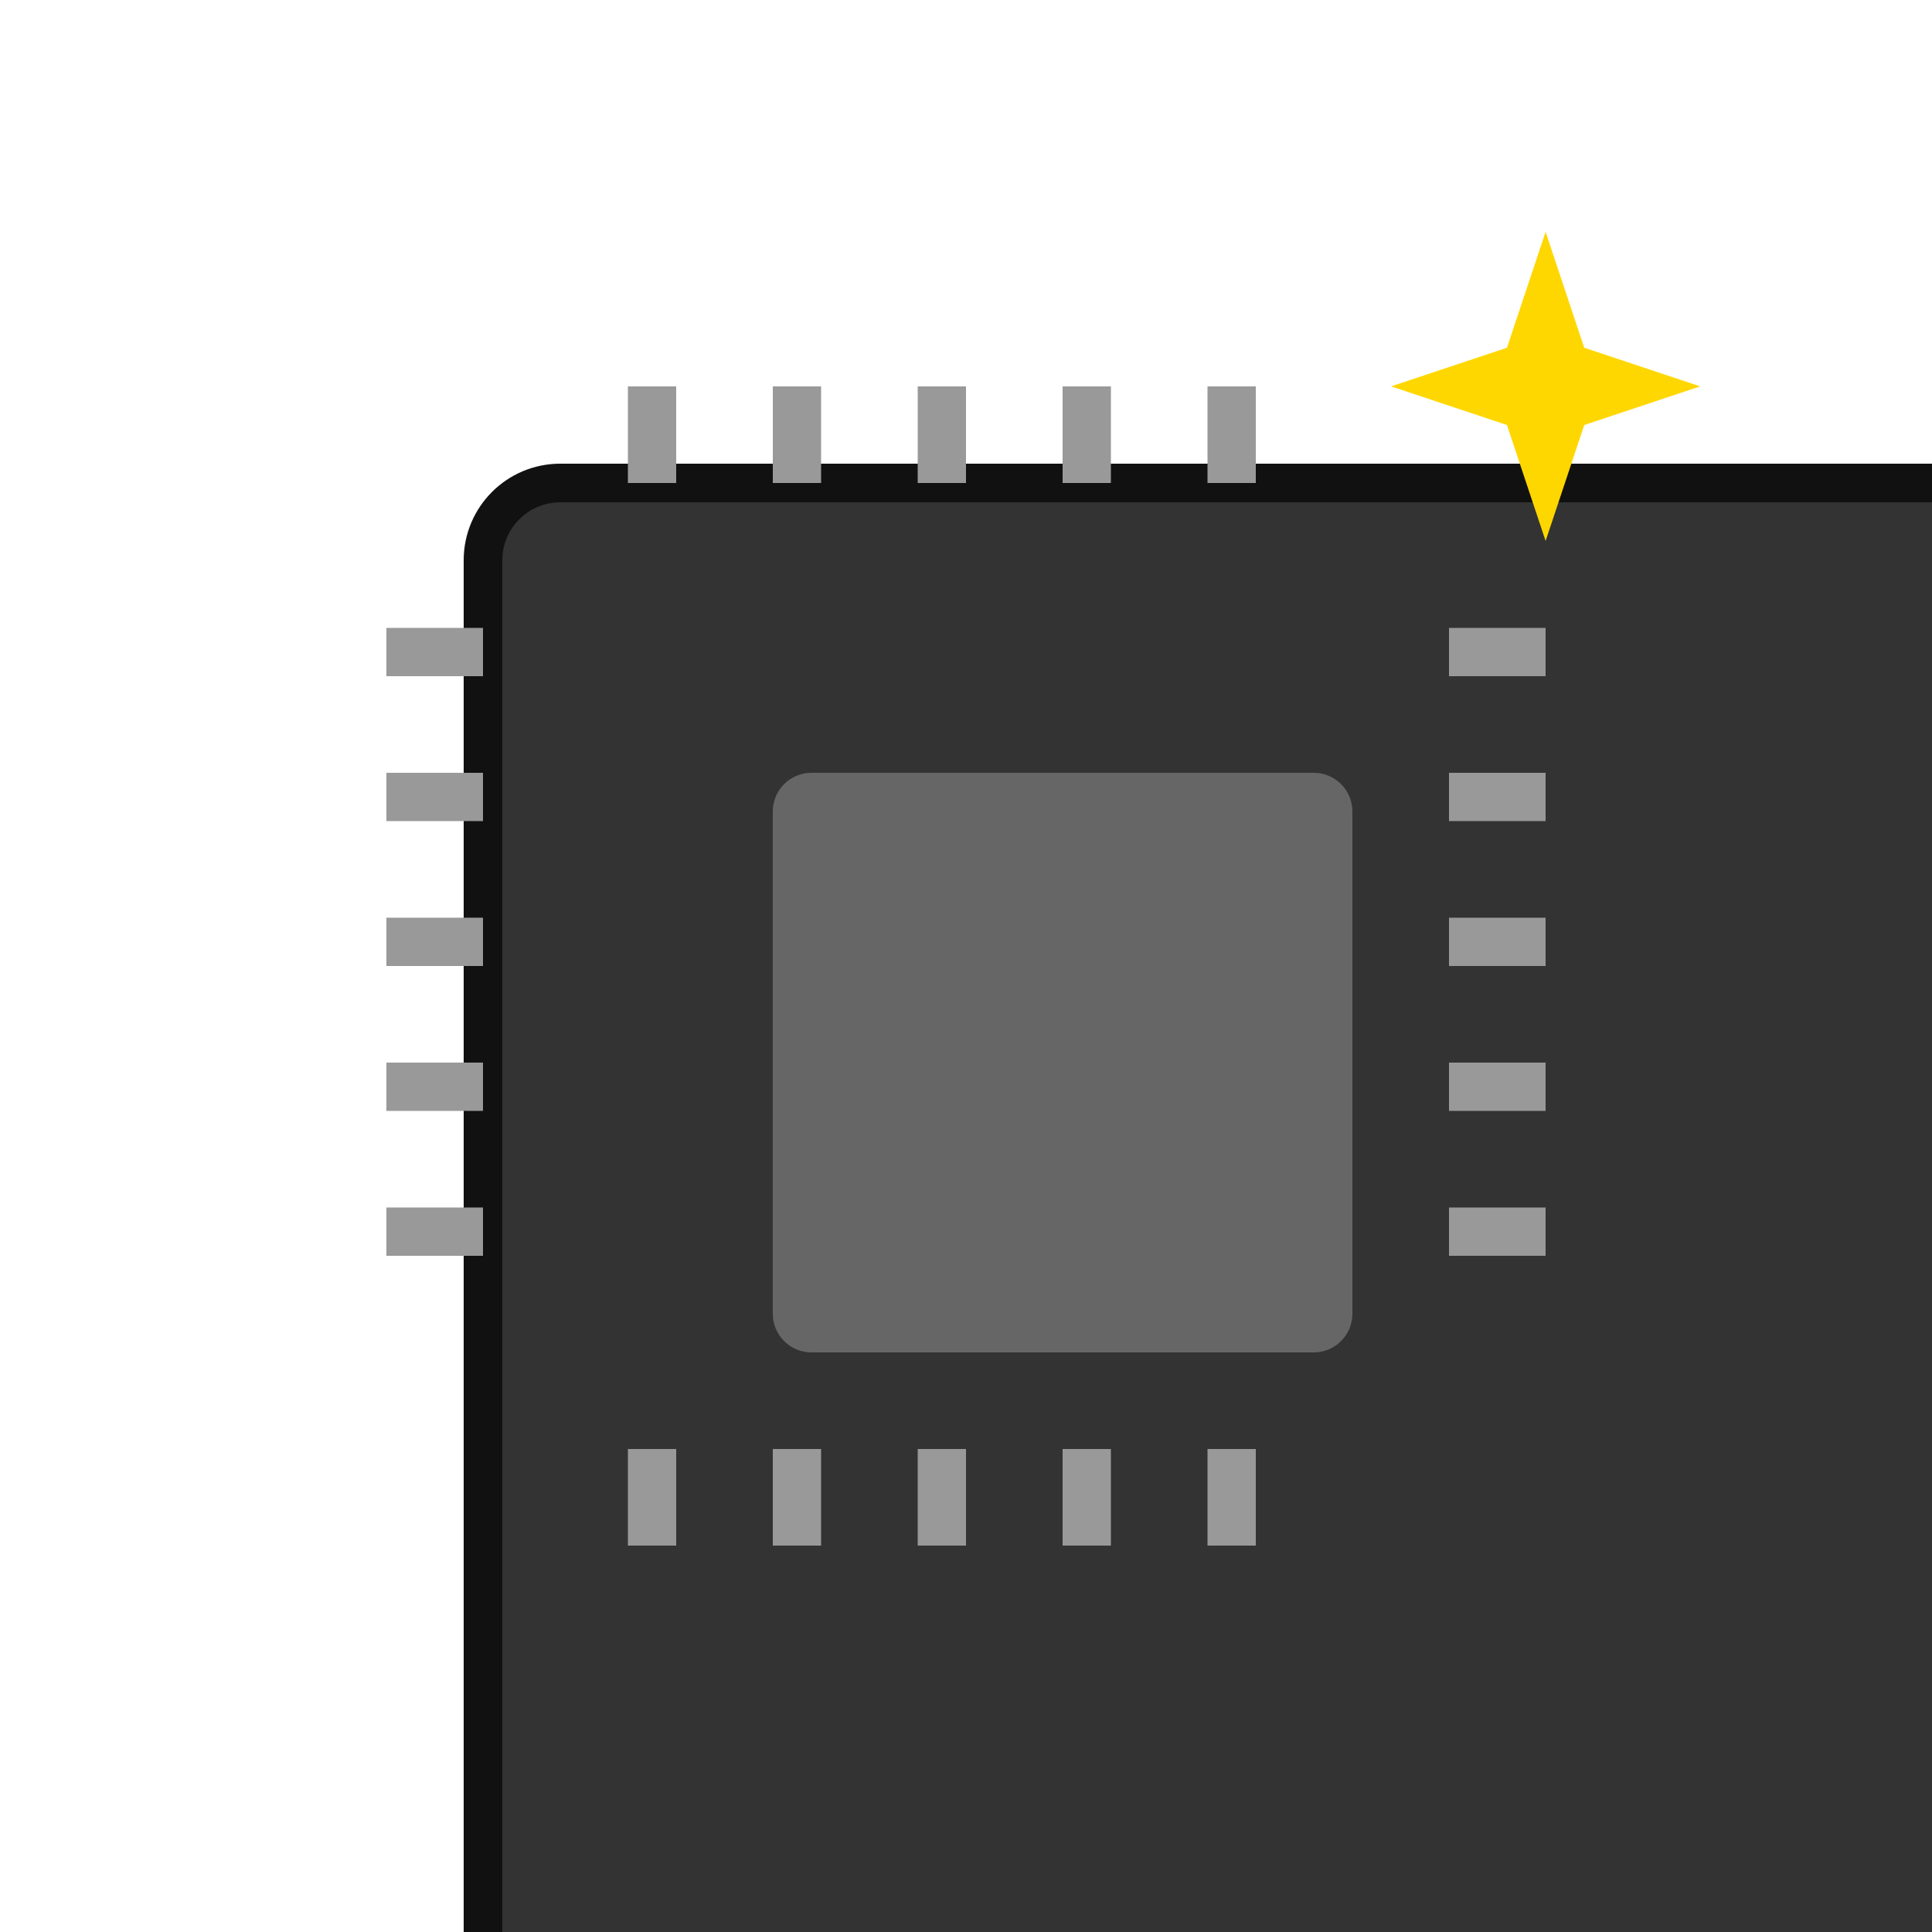
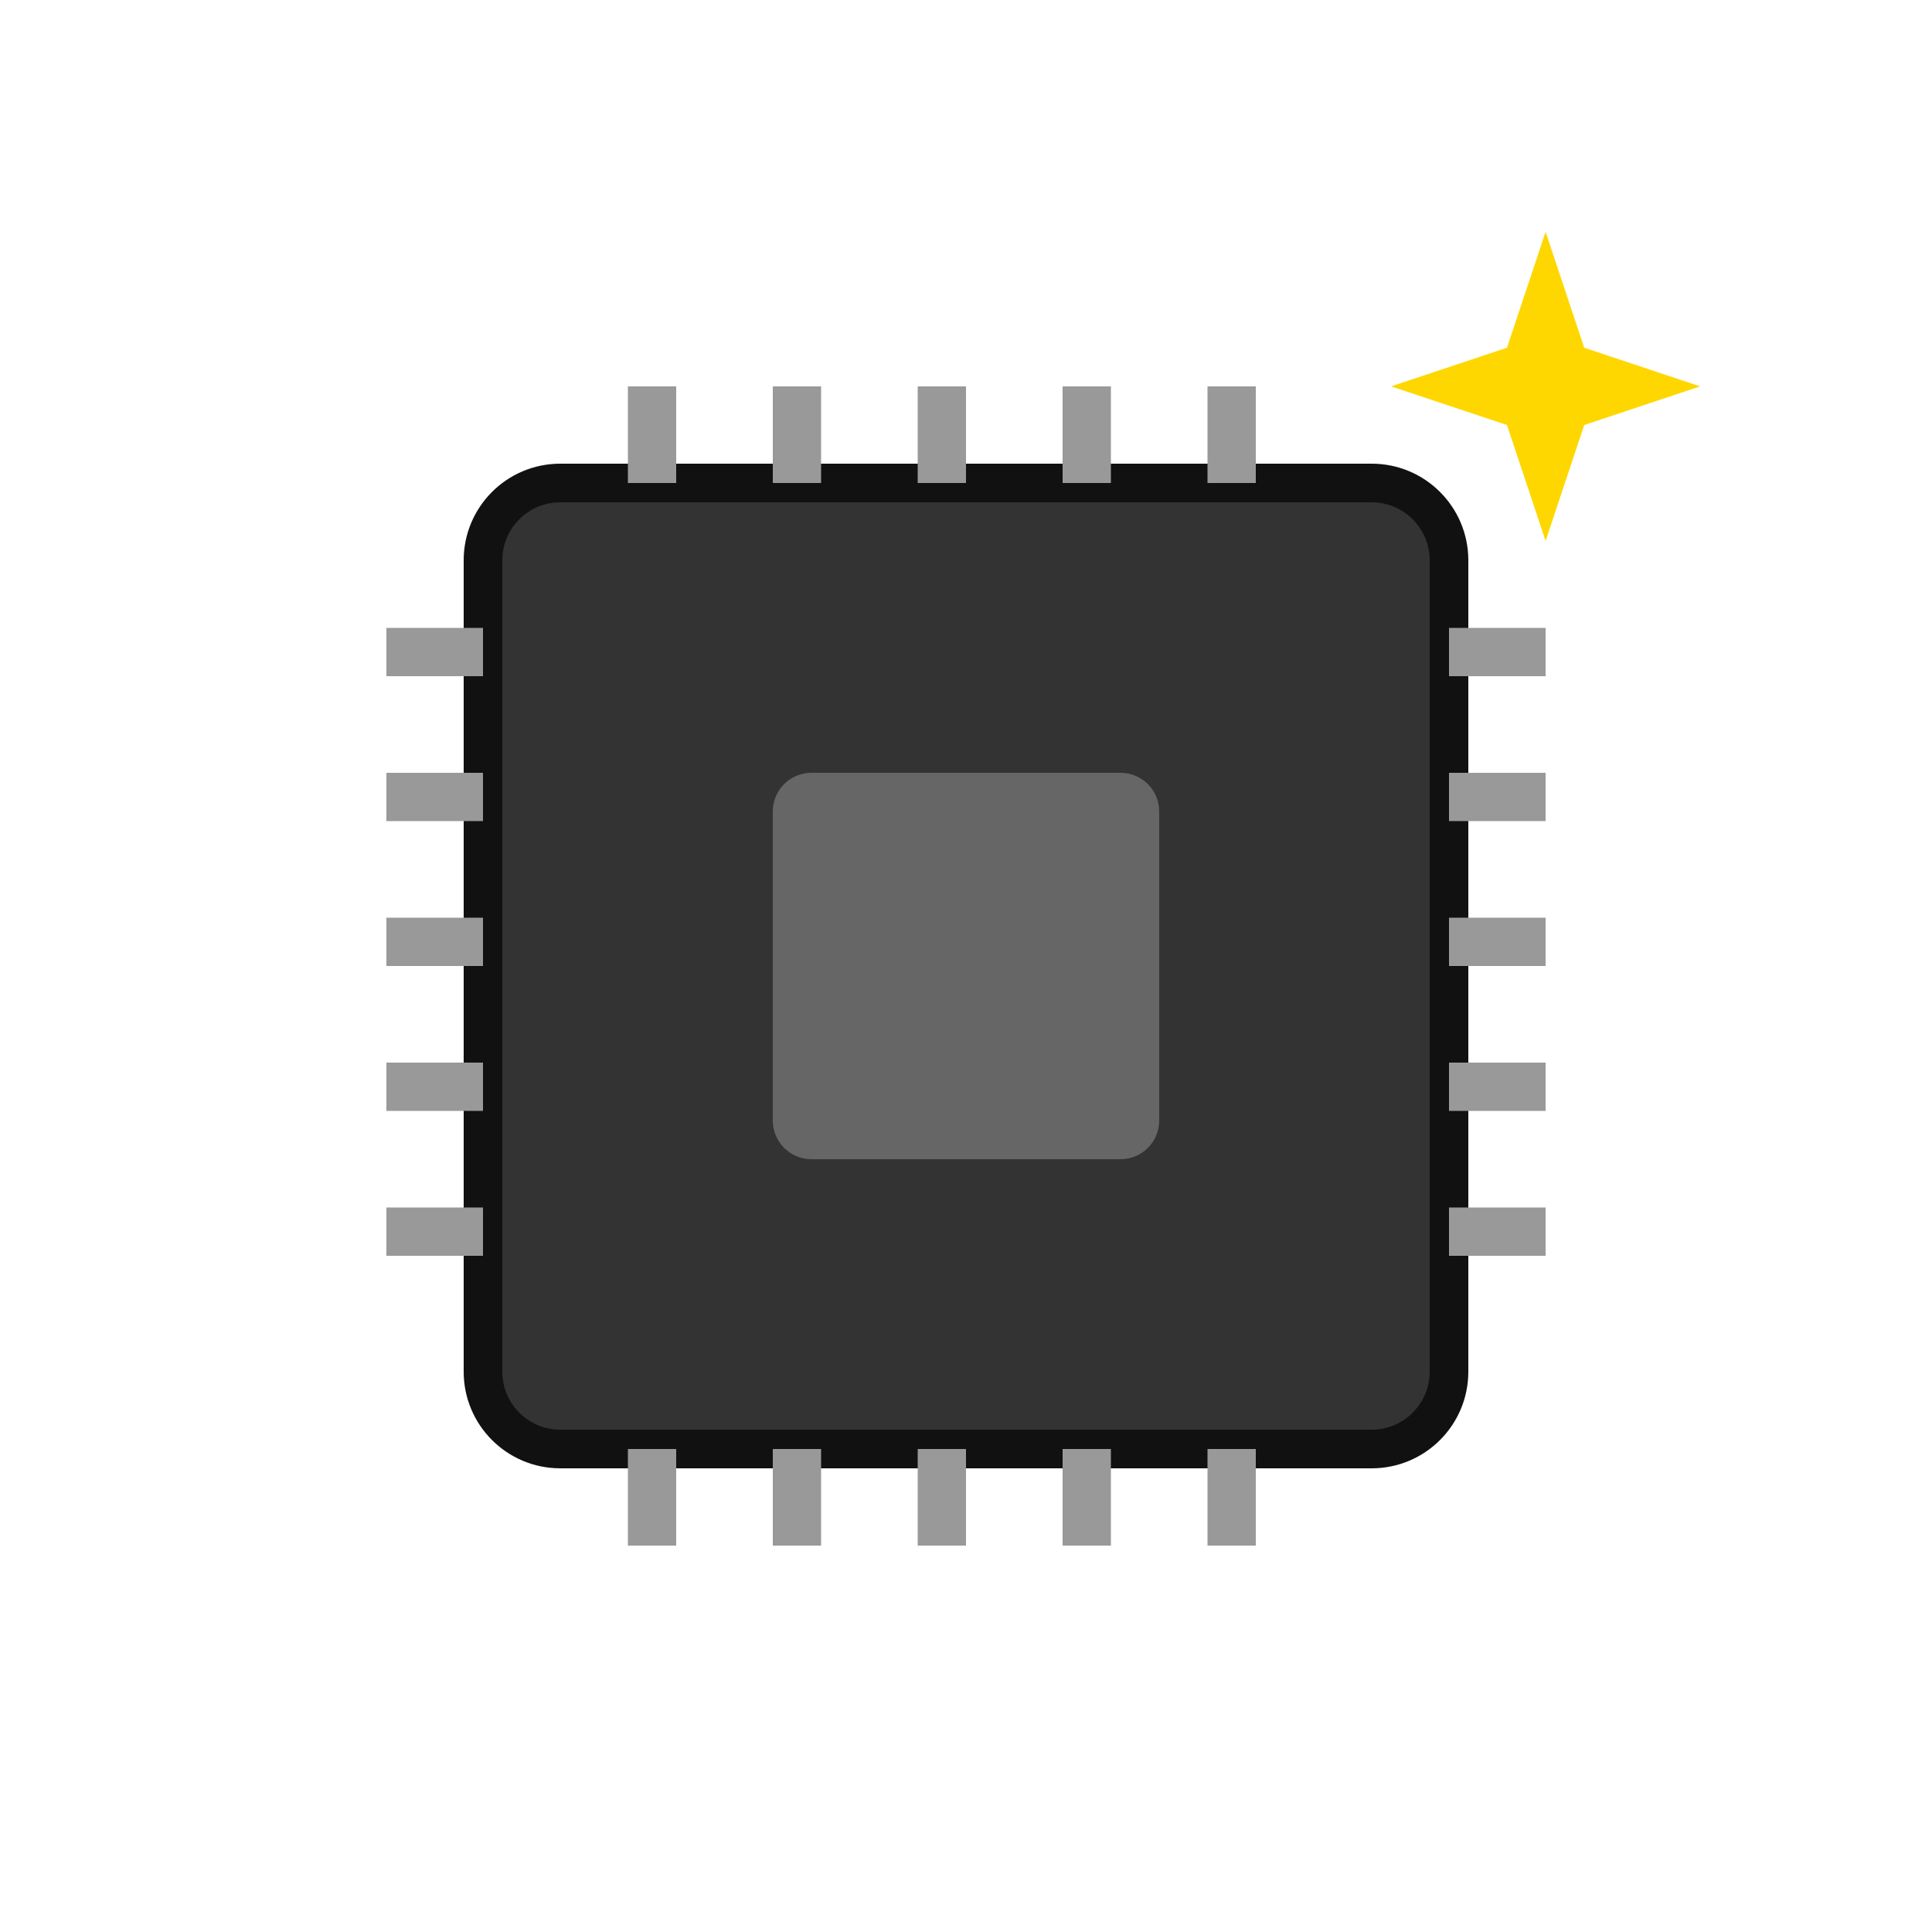
<svg xmlns="http://www.w3.org/2000/svg" width="200" height="200" viewBox="0 0 200 200">
-   <rect x="50" y="50" width="200" height="200" rx="8" ry="8" fill="#333" stroke="#111" stroke-width="4" />
-   <rect x="80" y="80" width="60" height="60" rx="4" ry="4" fill="#666" />
+   <rect x="50" y="50" width="100" height="100" rx="8" ry="8" fill="#333" stroke="#111" stroke-width="4" />
+   <rect x="80" y="80" width="40" height="40" rx="4" ry="4" fill="#666" />
  <rect x="65" y="40" width="5" height="10" fill="#999" />
  <rect x="80" y="40" width="5" height="10" fill="#999" />
  <rect x="95" y="40" width="5" height="10" fill="#999" />
  <rect x="110" y="40" width="5" height="10" fill="#999" />
  <rect x="125" y="40" width="5" height="10" fill="#999" />
  <rect x="65" y="150" width="5" height="10" fill="#999" />
  <rect x="80" y="150" width="5" height="10" fill="#999" />
  <rect x="95" y="150" width="5" height="10" fill="#999" />
  <rect x="110" y="150" width="5" height="10" fill="#999" />
  <rect x="125" y="150" width="5" height="10" fill="#999" />
  <rect x="40" y="65" width="10" height="5" fill="#999" />
  <rect x="40" y="80" width="10" height="5" fill="#999" />
  <rect x="40" y="95" width="10" height="5" fill="#999" />
  <rect x="40" y="110" width="10" height="5" fill="#999" />
  <rect x="40" y="125" width="10" height="5" fill="#999" />
  <rect x="150" y="65" width="10" height="5" fill="#999" />
  <rect x="150" y="80" width="10" height="5" fill="#999" />
  <rect x="150" y="95" width="10" height="5" fill="#999" />
  <rect x="150" y="110" width="10" height="5" fill="#999" />
  <rect x="150" y="125" width="10" height="5" fill="#999" />
  <g transform="translate(160,40) scale(2)">
    <polygon points="0,-8 2,-2 8,0 2,2 0,8 -2,2 -8,0 -2,-2" fill="#FFD700" />
  </g>
</svg>
